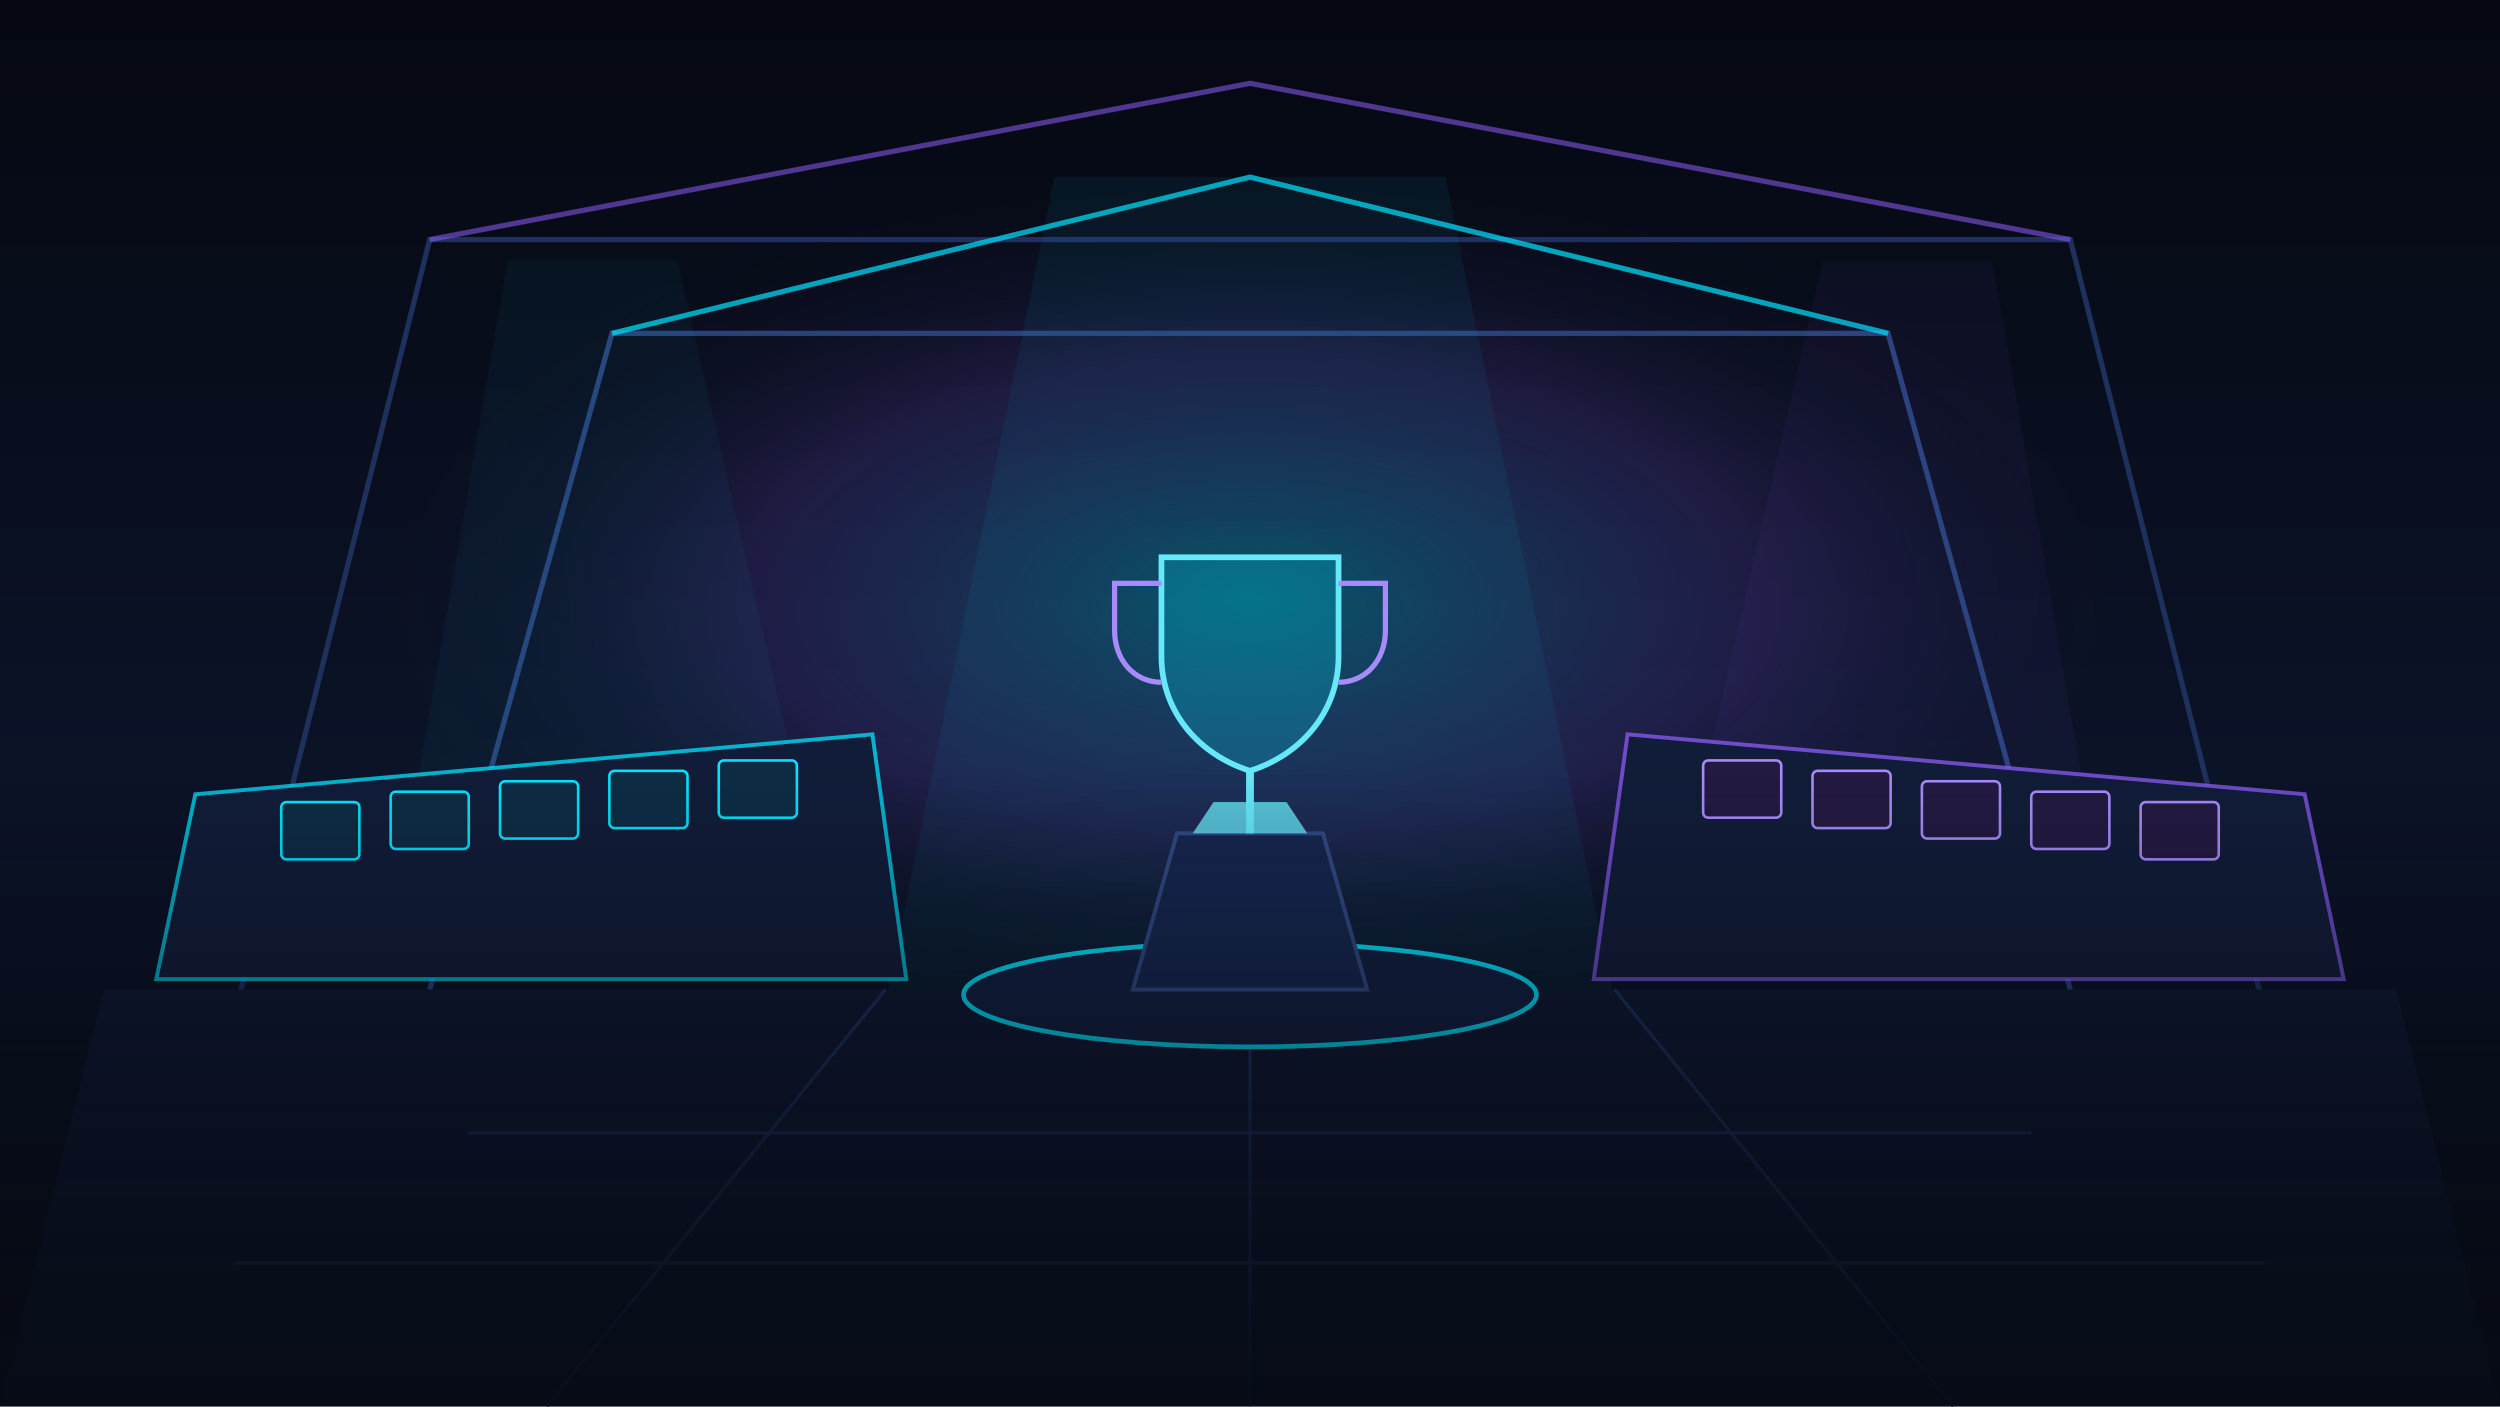
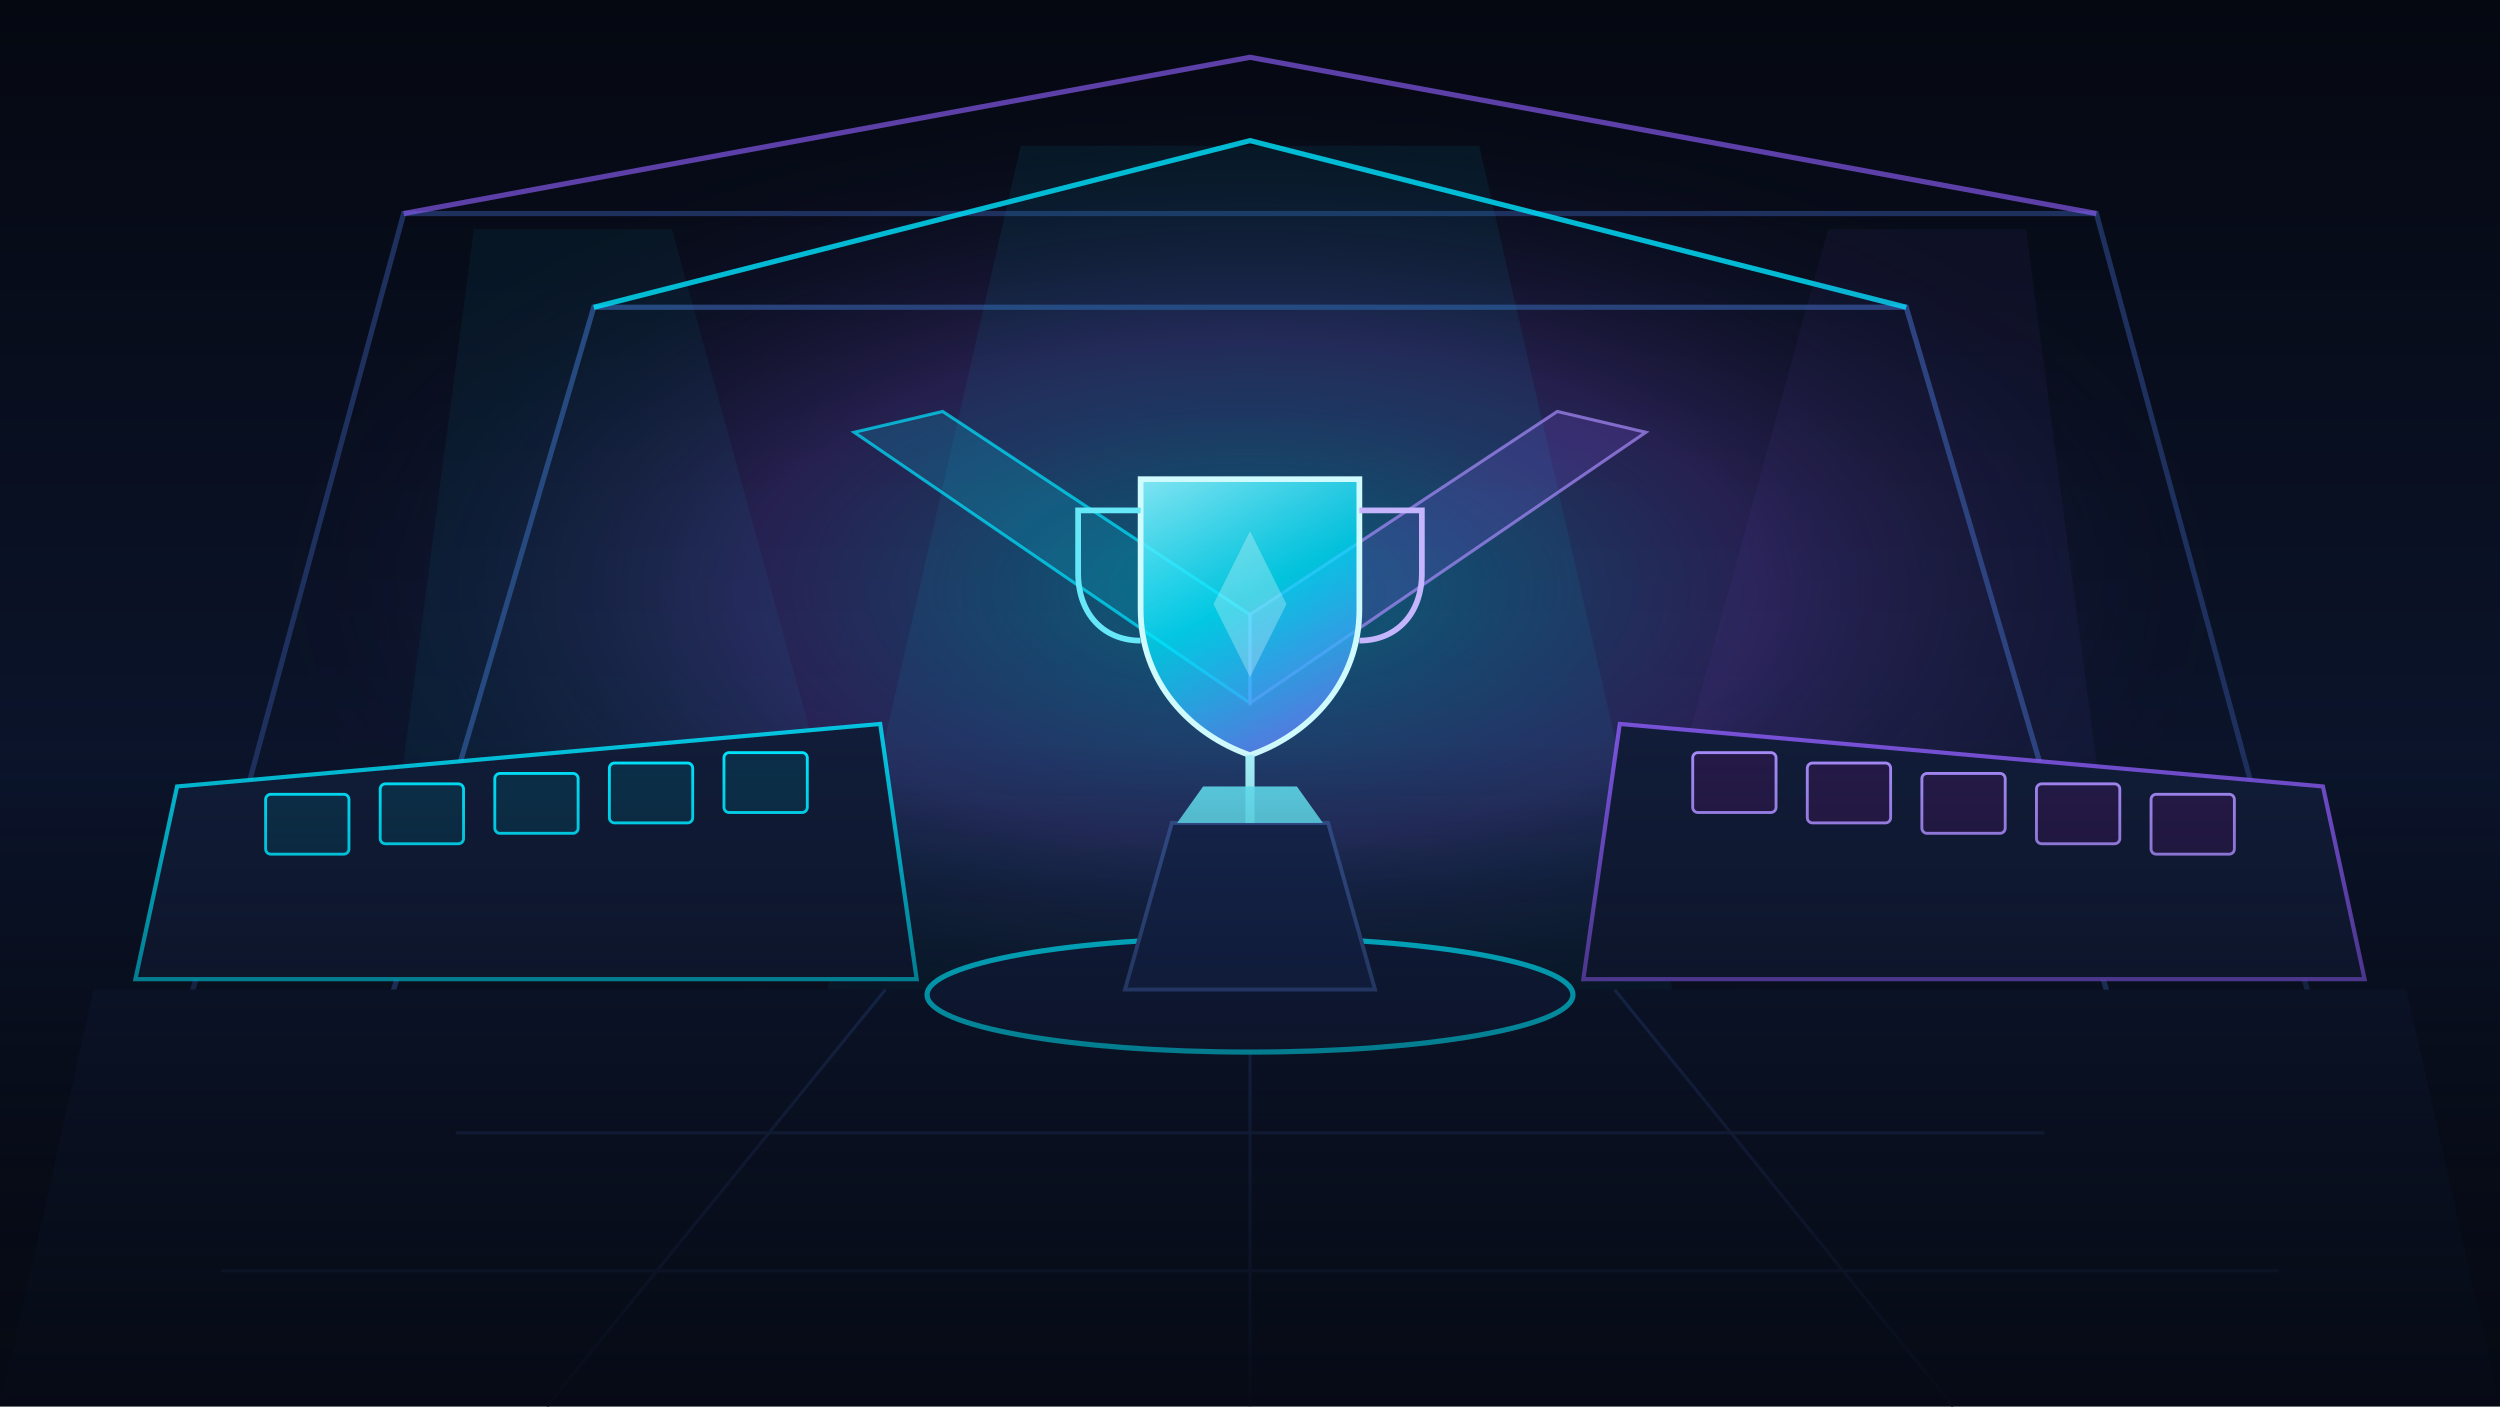
<svg xmlns="http://www.w3.org/2000/svg" viewBox="0 0 960 540" width="960" height="540" fill="none">
  <defs>
    <linearGradient id="def-sky" x1="480" y1="0" x2="480" y2="540" gradientUnits="userSpaceOnUse">
      <stop offset="0%" stop-color="#050811" />
-       <stop offset="55%" stop-color="#0B1328" />
+       <stop offset="55%" stop-color="#0B142B" />
      <stop offset="100%" stop-color="#070B16" />
    </linearGradient>
-     <radialGradient id="def-stage-glow" cx="50%" cy="46%" r="44%">
-       <stop offset="0%" stop-color="#00E5FF" stop-opacity="0.28" />
-       <stop offset="55%" stop-color="#8B5CF6" stop-opacity="0.16" />
+     <radialGradient id="def-stage-glow" cx="50%" cy="46%" r="48%">
+       <stop offset="0%" stop-color="#00E5FF" stop-opacity="0.34" />
+       <stop offset="50%" stop-color="#8B5CF6" stop-opacity="0.22" />
      <stop offset="100%" stop-color="#070B16" stop-opacity="0" />
    </radialGradient>
-     <linearGradient id="def-scrim" x1="480" y1="295" x2="480" y2="540" gradientUnits="userSpaceOnUse">
+     <linearGradient id="def-trophy" x1="440" y1="150" x2="520" y2="300" gradientUnits="userSpaceOnUse">
+       <stop offset="0%" stop-color="#CFFAFE" />
+       <stop offset="52%" stop-color="#00E5FF" stop-opacity="0.75" />
+       <stop offset="100%" stop-color="#8B5CF6" stop-opacity="0.85" />
+     </linearGradient>
+     <linearGradient id="def-scrim" x1="480" y1="285" x2="480" y2="540" gradientUnits="userSpaceOnUse">
      <stop offset="0%" stop-color="#060A14" stop-opacity="0" />
      <stop offset="58%" stop-color="#060A14" stop-opacity="0.6" />
-       <stop offset="100%" stop-color="#060A14" stop-opacity="0.93" />
+       <stop offset="100%" stop-color="#060A14" stop-opacity="0.95" />
    </linearGradient>
  </defs>
  <rect width="960" height="540" fill="url(#def-sky)" />
-   <ellipse cx="480" cy="245" rx="390" ry="190" fill="url(#def-stage-glow)" />
+   <ellipse cx="480" cy="242" rx="400" ry="200" fill="url(#def-stage-glow)" />
  <g stroke-width="2">
-     <path d="M90,390 L165,92 L795,92 L870,390" stroke="#1E305C" fill="none" />
-     <path d="M165,380 L235,128 L725,128 L795,380" stroke="#28427A" fill="none" />
-     <path d="M235,128 L480,68 L725,128" stroke="#00E5FF" stroke-opacity="0.7" fill="none" />
-     <path d="M165,92 L480,32 L795,92" stroke="#8B5CF6" stroke-opacity="0.55" fill="none" />
+     <path d="M70,395 L155,82 L805,82 L890,395" stroke="#1E315E" />
+     <path d="M150,384 L228,118 L732,118 L810,384" stroke="#28427A" />
+     <path d="M228,118 L480,54 L732,118" stroke="#00E5FF" stroke-opacity="0.8" />
+     <path d="M155,82 L480,22 L805,82" stroke="#8B5CF6" stroke-opacity="0.65" />
  </g>
-   <polygon points="405,68 555,68 620,385 340,385" fill="#00E5FF" fill-opacity="0.055" />
-   <polygon points="195,100 260,100 320,360 150,360" fill="#00E5FF" fill-opacity="0.04" />
-   <polygon points="700,100 765,100 810,360 640,360" fill="#8B5CF6" fill-opacity="0.045" />
-   <polygon points="40,380 920,380 960,540 0,540" fill="#0E1730" />
-   <g stroke="#1E315E" stroke-width="1.2">
+   <polygon points="392,56 568,56 645,392 315,392" fill="#00E5FF" fill-opacity="0.065" />
+   <polygon points="182,88 258,88 335,368 145,368" fill="#00E5FF" fill-opacity="0.05" />
+   <polygon points="702,88 778,88 815,368 625,368" fill="#8B5CF6" fill-opacity="0.055" />
+   <polygon points="36,380 924,380 960,540 0,540" fill="#0D1730" />
+   <g stroke="#1E3261" stroke-width="1.2">
    <line x1="480" y1="380" x2="480" y2="540" />
    <line x1="340" y1="380" x2="210" y2="540" />
    <line x1="620" y1="380" x2="750" y2="540" />
-     <line x1="180" y1="435" x2="780" y2="435" />
-     <line x1="90" y1="485" x2="870" y2="485" />
+     <line x1="175" y1="435" x2="785" y2="435" />
+     <line x1="85" y1="488" x2="875" y2="488" />
  </g>
  <g>
-     <polygon points="75,305 335,282 348,376 60,376" fill="#111C38" stroke="#00E5FF" stroke-width="1.5" stroke-opacity="0.75" />
-     <rect x="108" y="308" width="30" height="22" rx="2" fill="#0D2C44" stroke="#00E5FF" stroke-width="1" />
-     <rect x="150" y="304" width="30" height="22" rx="2" fill="#0D2C44" stroke="#00E5FF" stroke-width="1" />
-     <rect x="192" y="300" width="30" height="22" rx="2" fill="#0D2C44" stroke="#00E5FF" stroke-width="1" />
-     <rect x="234" y="296" width="30" height="22" rx="2" fill="#0D2C44" stroke="#00E5FF" stroke-width="1" />
-     <rect x="276" y="292" width="30" height="22" rx="2" fill="#0D2C44" stroke="#00E5FF" stroke-width="1" />
-     <polygon points="885,305 625,282 612,376 900,376" fill="#111C38" stroke="#8B5CF6" stroke-width="1.5" stroke-opacity="0.75" />
-     <rect x="822" y="308" width="30" height="22" rx="2" fill="#231942" stroke="#A78BFA" stroke-width="1" />
-     <rect x="780" y="304" width="30" height="22" rx="2" fill="#231942" stroke="#A78BFA" stroke-width="1" />
-     <rect x="738" y="300" width="30" height="22" rx="2" fill="#231942" stroke="#A78BFA" stroke-width="1" />
-     <rect x="696" y="296" width="30" height="22" rx="2" fill="#231942" stroke="#A78BFA" stroke-width="1" />
-     <rect x="654" y="292" width="30" height="22" rx="2" fill="#231942" stroke="#A78BFA" stroke-width="1" />
+     <polygon points="68,302 338,278 352,376 52,376" fill="#111C38" stroke="#00E5FF" stroke-width="1.6" stroke-opacity="0.82" />
+     <rect x="102" y="305" width="32" height="23" rx="2" fill="#0C304A" stroke="#00E5FF" stroke-width="1.1" />
+     <rect x="146" y="301" width="32" height="23" rx="2" fill="#0C304A" stroke="#00E5FF" stroke-width="1.1" />
+     <rect x="190" y="297" width="32" height="23" rx="2" fill="#0C304A" stroke="#00E5FF" stroke-width="1.1" />
+     <rect x="234" y="293" width="32" height="23" rx="2" fill="#0C304A" stroke="#00E5FF" stroke-width="1.1" />
+     <rect x="278" y="289" width="32" height="23" rx="2" fill="#0C304A" stroke="#00E5FF" stroke-width="1.1" />
+     <polygon points="892,302 622,278 608,376 908,376" fill="#111C38" stroke="#8B5CF6" stroke-width="1.6" stroke-opacity="0.82" />
+     <rect x="826" y="305" width="32" height="23" rx="2" fill="#251A48" stroke="#A78BFA" stroke-width="1.1" />
+     <rect x="782" y="301" width="32" height="23" rx="2" fill="#251A48" stroke="#A78BFA" stroke-width="1.1" />
+     <rect x="738" y="297" width="32" height="23" rx="2" fill="#251A48" stroke="#A78BFA" stroke-width="1.1" />
+     <rect x="694" y="293" width="32" height="23" rx="2" fill="#251A48" stroke="#A78BFA" stroke-width="1.1" />
+     <rect x="650" y="289" width="32" height="23" rx="2" fill="#251A48" stroke="#A78BFA" stroke-width="1.1" />
  </g>
-   <ellipse cx="480" cy="382" rx="110" ry="20" fill="#121F40" stroke="#00E5FF" stroke-width="1.8" />
-   <polygon points="435,380 452,320 508,320 525,380" fill="#16264F" stroke="#314B86" stroke-width="1.5" />
+   <g stroke-opacity="0.7">
+     <path d="M480,270 L328,166 L362,158 L480,236 Z" fill="#00E5FF" fill-opacity="0.16" stroke="#00E5FF" stroke-width="1.2" />
+     <path d="M480,270 L632,166 L598,158 L480,236 Z" fill="#8B5CF6" fill-opacity="0.18" stroke="#A78BFA" stroke-width="1.2" />
+   </g>
+   <ellipse cx="480" cy="382" rx="124" ry="22" fill="#121F40" stroke="#00E5FF" stroke-width="2" />
+   <polygon points="432,380 450,316 510,316 528,380" fill="#16264F" stroke="#355291" stroke-width="1.5" />
  <g>
-     <path d="M446,214 H514 V252 C514,274 499,290 480,296 C461,290 446,274 446,252 Z" fill="#00E5FF" fill-opacity="0.22" stroke="#67E8F9" stroke-width="2.2" />
-     <path d="M446,224 H428 V242 C428,254 436,262 446,262" stroke="#A78BFA" stroke-width="2" fill="none" />
-     <path d="M514,224 H532 V242 C532,254 524,262 514,262" stroke="#A78BFA" stroke-width="2" fill="none" />
-     <line x1="480" y1="296" x2="480" y2="320" stroke="#67E8F9" stroke-width="3" />
-     <polygon points="458,320 502,320 494,308 466,308" fill="#67E8F9" fill-opacity="0.8" />
+     <path d="M438,184 H522 V234 C522,262 503,282 480,290 C457,282 438,262 438,234 Z" fill="url(#def-trophy)" stroke="#CFFAFE" stroke-width="2.2" />
+     <path d="M438,196 H414 V220 C414,236 424,246 438,246" stroke="#67E8F9" stroke-width="2.2" />
+     <path d="M522,196 H546 V220 C546,236 536,246 522,246" stroke="#C4B5FD" stroke-width="2.2" />
+     <polygon points="480,204 494,232 480,260 466,232" fill="#FFFFFF" fill-opacity="0.28" />
+     <line x1="480" y1="290" x2="480" y2="316" stroke="#A5F3FC" stroke-width="3.5" />
+     <polygon points="452,316 508,316 498,302 462,302" fill="#67E8F9" fill-opacity="0.88" />
  </g>
-   <rect x="0" y="295" width="960" height="245" fill="url(#def-scrim)" />
+   <rect x="0" y="285" width="960" height="255" fill="url(#def-scrim)" />
</svg>
